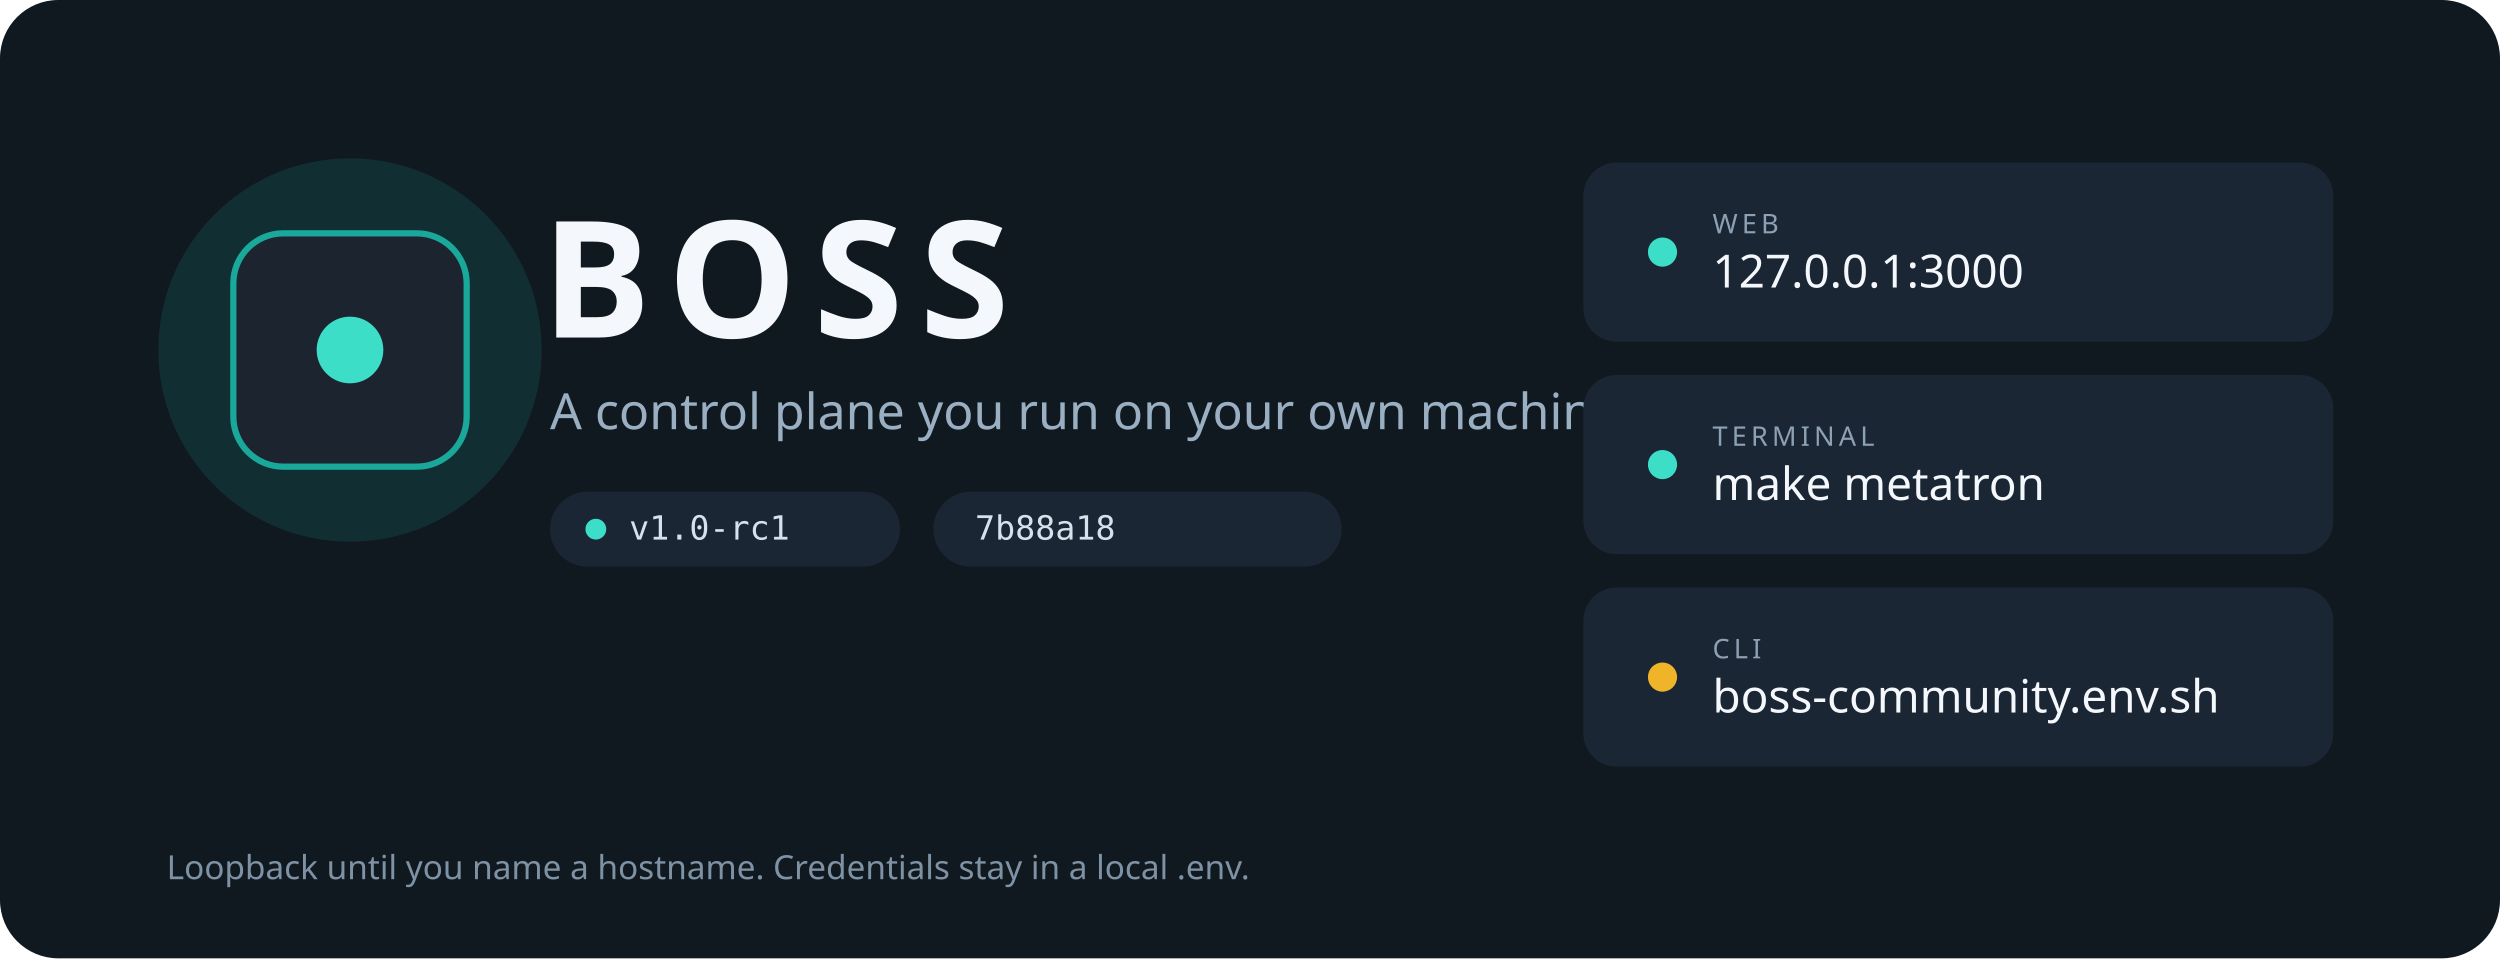
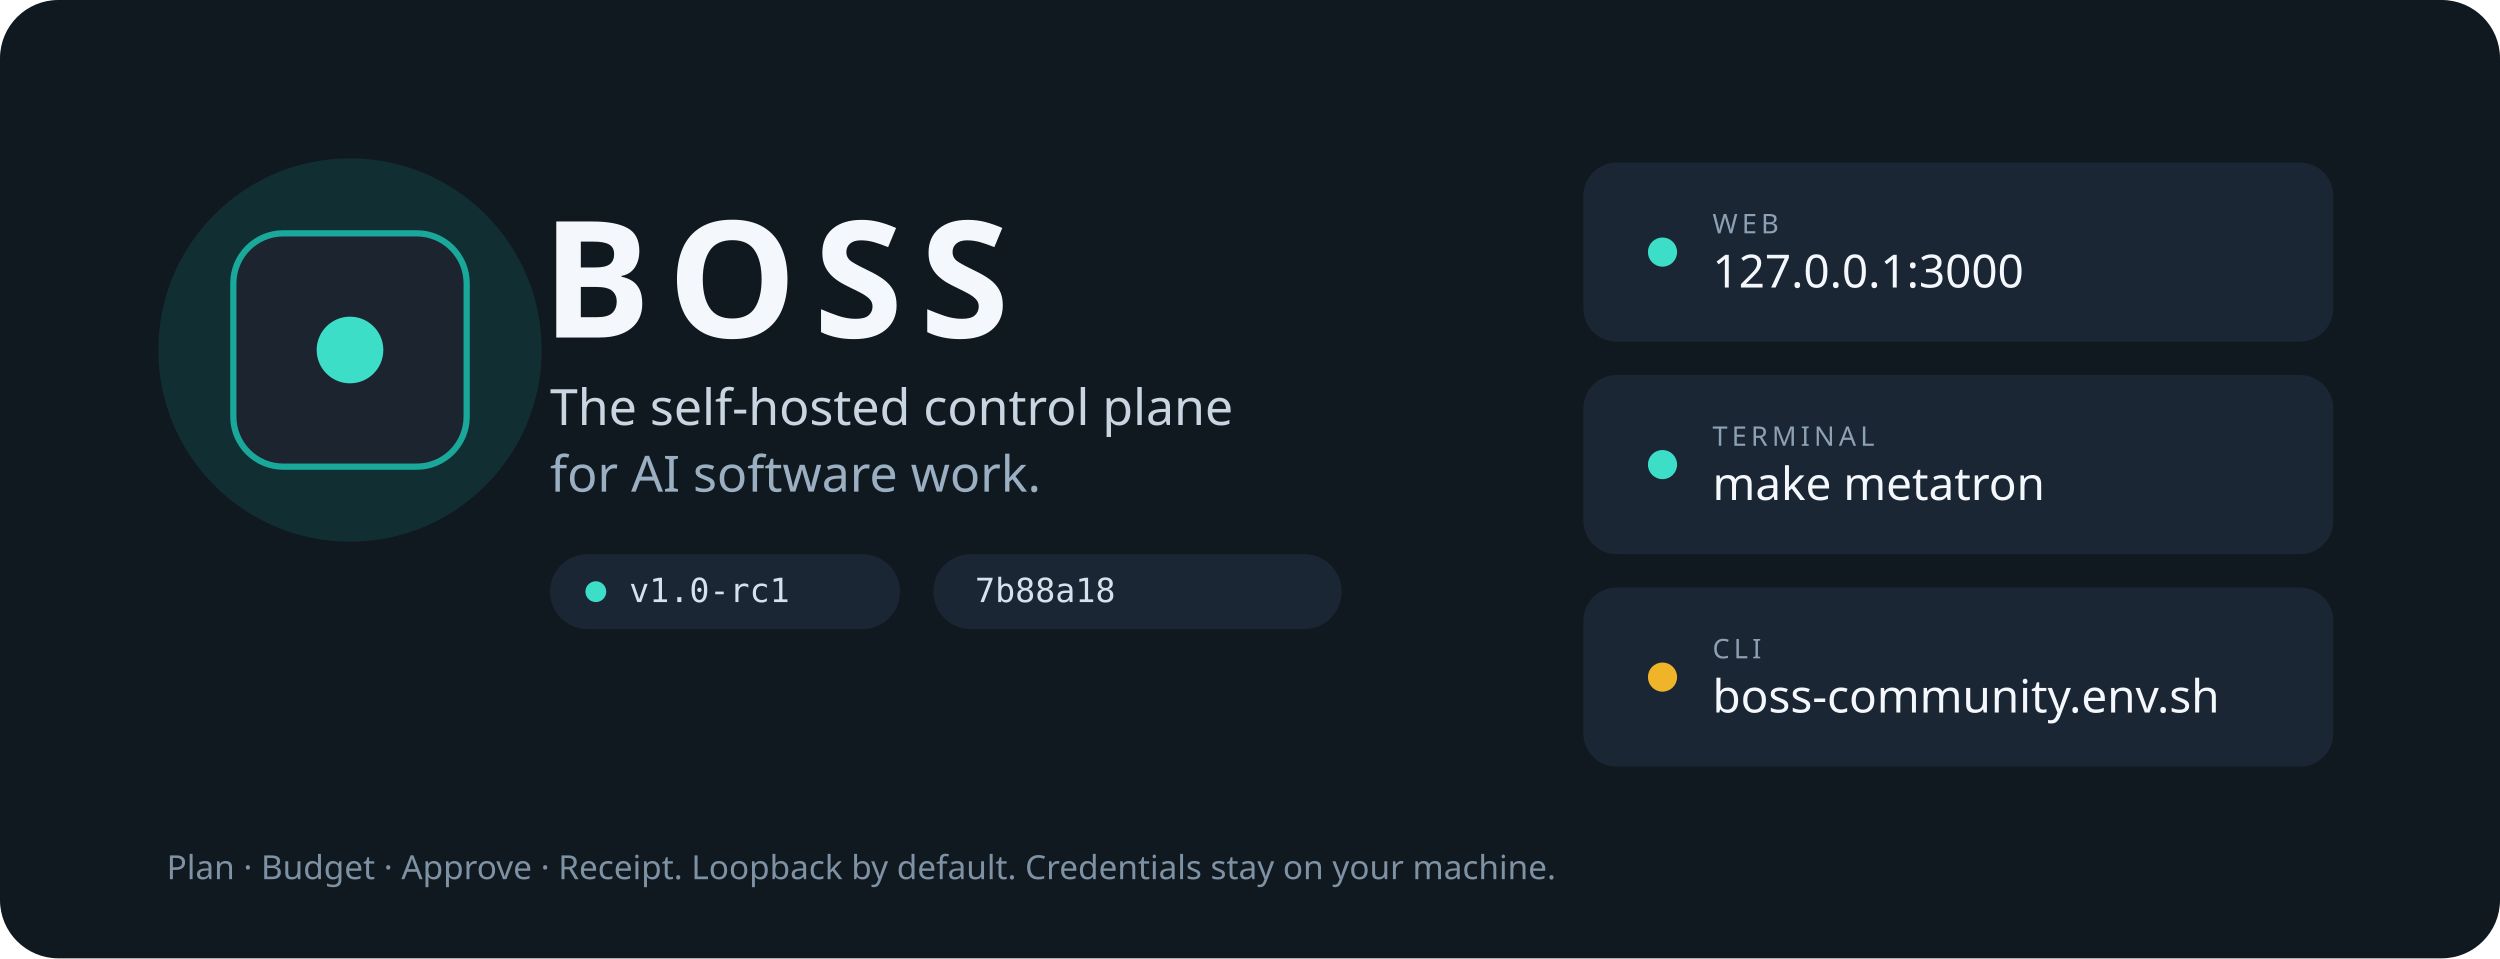
- <svg xmlns="http://www.w3.org/2000/svg" viewBox="0 0 1200 460" role="img" aria-label="BOSS Community, release 1.0 rc1">
+ <svg xmlns="http://www.w3.org/2000/svg" viewBox="0 0 1200 460" role="img" aria-label="BOSS: the self-hosted control plane for AI software work. Release v1.0-rc1.">
  <rect width="1200" height="460" rx="28" fill="#101820" />
  <circle cx="168" cy="168" r="92" fill="#1aa89a" opacity="0.16" />
  <rect x="112" y="112" width="112" height="112" rx="24" fill="#1c2430" stroke="#1aa89a" stroke-width="3" />
  <circle cx="168" cy="168" r="16" fill="#3ddec8" />
  <text x="260" y="162" fill="#f4f7fb" font-family="Avenir Next, Segoe UI, sans-serif" font-size="78" font-weight="650" letter-spacing="8">BOSS</text>
-   <text x="264" y="206" fill="#9aafc2" font-family="Avenir Next, Segoe UI, sans-serif" font-size="24">A control plane you run on your own machine.</text>
+   <text x="264" y="204" fill="#c9d6e2" font-family="Avenir Next, Segoe UI, sans-serif" font-size="24">The self-hosted control plane</text>
+   <text x="264" y="236" fill="#9aafc2" font-family="Avenir Next, Segoe UI, sans-serif" font-size="24">for AI software work.</text>
  <g font-family="SFMono-Regular, ui-monospace, Menlo, monospace" font-size="16">
-     <rect x="264" y="236" width="168" height="36" rx="18" fill="#1a2633" />
-     <circle cx="286" cy="254" r="5" fill="#3ddec8" />
-     <text x="302" y="259" fill="#d5e2ec">v1.0-rc1</text>
-     <rect x="448" y="236" width="196" height="36" rx="18" fill="#1a2633" />
-     <text x="468" y="259" fill="#d5e2ec">7b88a18</text>
+     <rect x="264" y="266" width="168" height="36" rx="18" fill="#1a2633" />
+     <circle cx="286" cy="284" r="5" fill="#3ddec8" />
+     <text x="302" y="289" fill="#d5e2ec">v1.0-rc1</text>
+     <rect x="448" y="266" width="196" height="36" rx="18" fill="#1a2633" />
+     <text x="468" y="289" fill="#d5e2ec">7b88a18</text>
  </g>
  <g font-family="Avenir Next, Segoe UI, sans-serif">
    <rect x="760" y="78" width="360" height="86" rx="16" fill="#1a2633" />
    <circle cx="798" cy="121" r="7" fill="#3ddec8" />
    <text x="822" y="112" fill="#8ea0b3" font-size="13" letter-spacing="2">WEB</text>
    <text x="822" y="138" fill="#f4f7fb" font-size="22">127.0.0.1:3000</text>
    <rect x="760" y="180" width="360" height="86" rx="16" fill="#1a2633" />
    <circle cx="798" cy="223" r="7" fill="#3ddec8" />
    <text x="822" y="214" fill="#8ea0b3" font-size="13" letter-spacing="2">TERMINAL</text>
    <text x="822" y="240" fill="#f4f7fb" font-size="22">make metatron</text>
    <rect x="760" y="282" width="360" height="86" rx="16" fill="#1a2633" />
    <circle cx="798" cy="325" r="7" fill="#f0b429" />
    <text x="822" y="316" fill="#8ea0b3" font-size="13" letter-spacing="2">CLI</text>
    <text x="822" y="342" fill="#f4f7fb" font-size="22">boss-community.env.sh</text>
  </g>
-   <text x="80" y="422" fill="#7e92a4" font-family="Avenir Next, Segoe UI, sans-serif" font-size="16">Loopback until you name a hostname. Credentials stay in a local .env.</text>
+   <text x="80" y="422" fill="#7e92a4" font-family="Avenir Next, Segoe UI, sans-serif" font-size="16">Plan · Budget · Approve · Receipt.  Loopback by default. Credentials stay on your machine.</text>
</svg>
